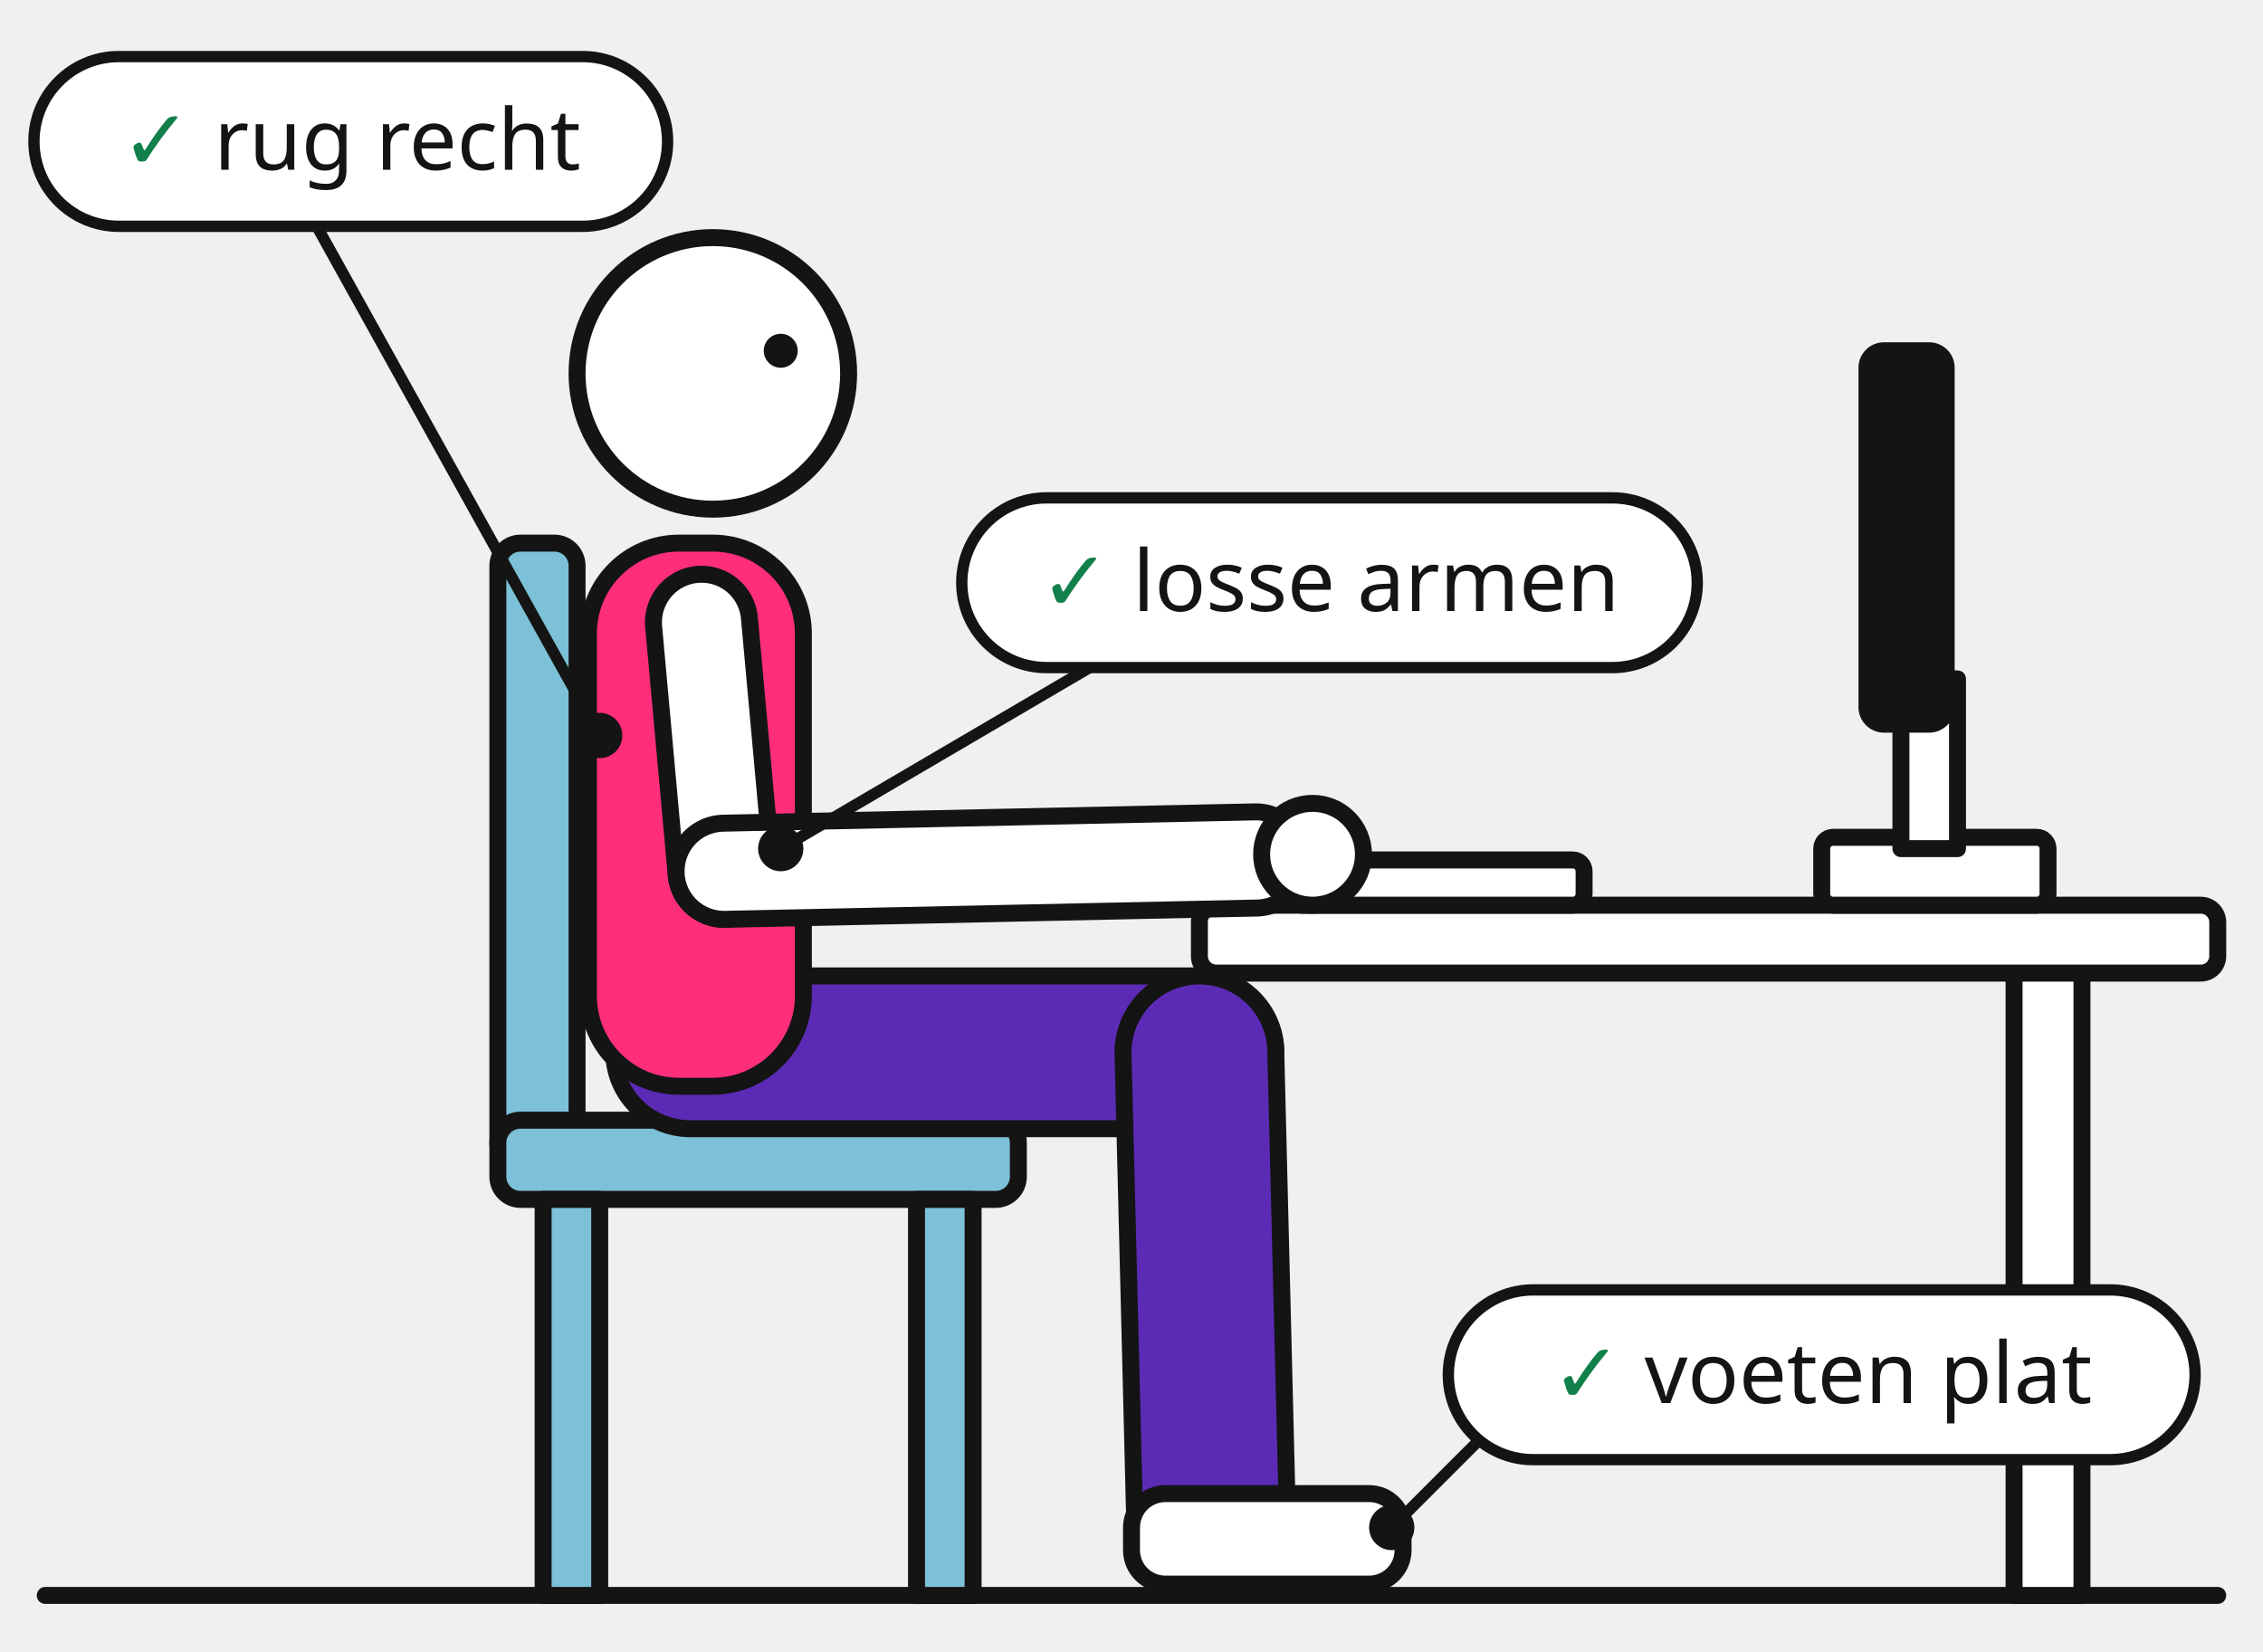
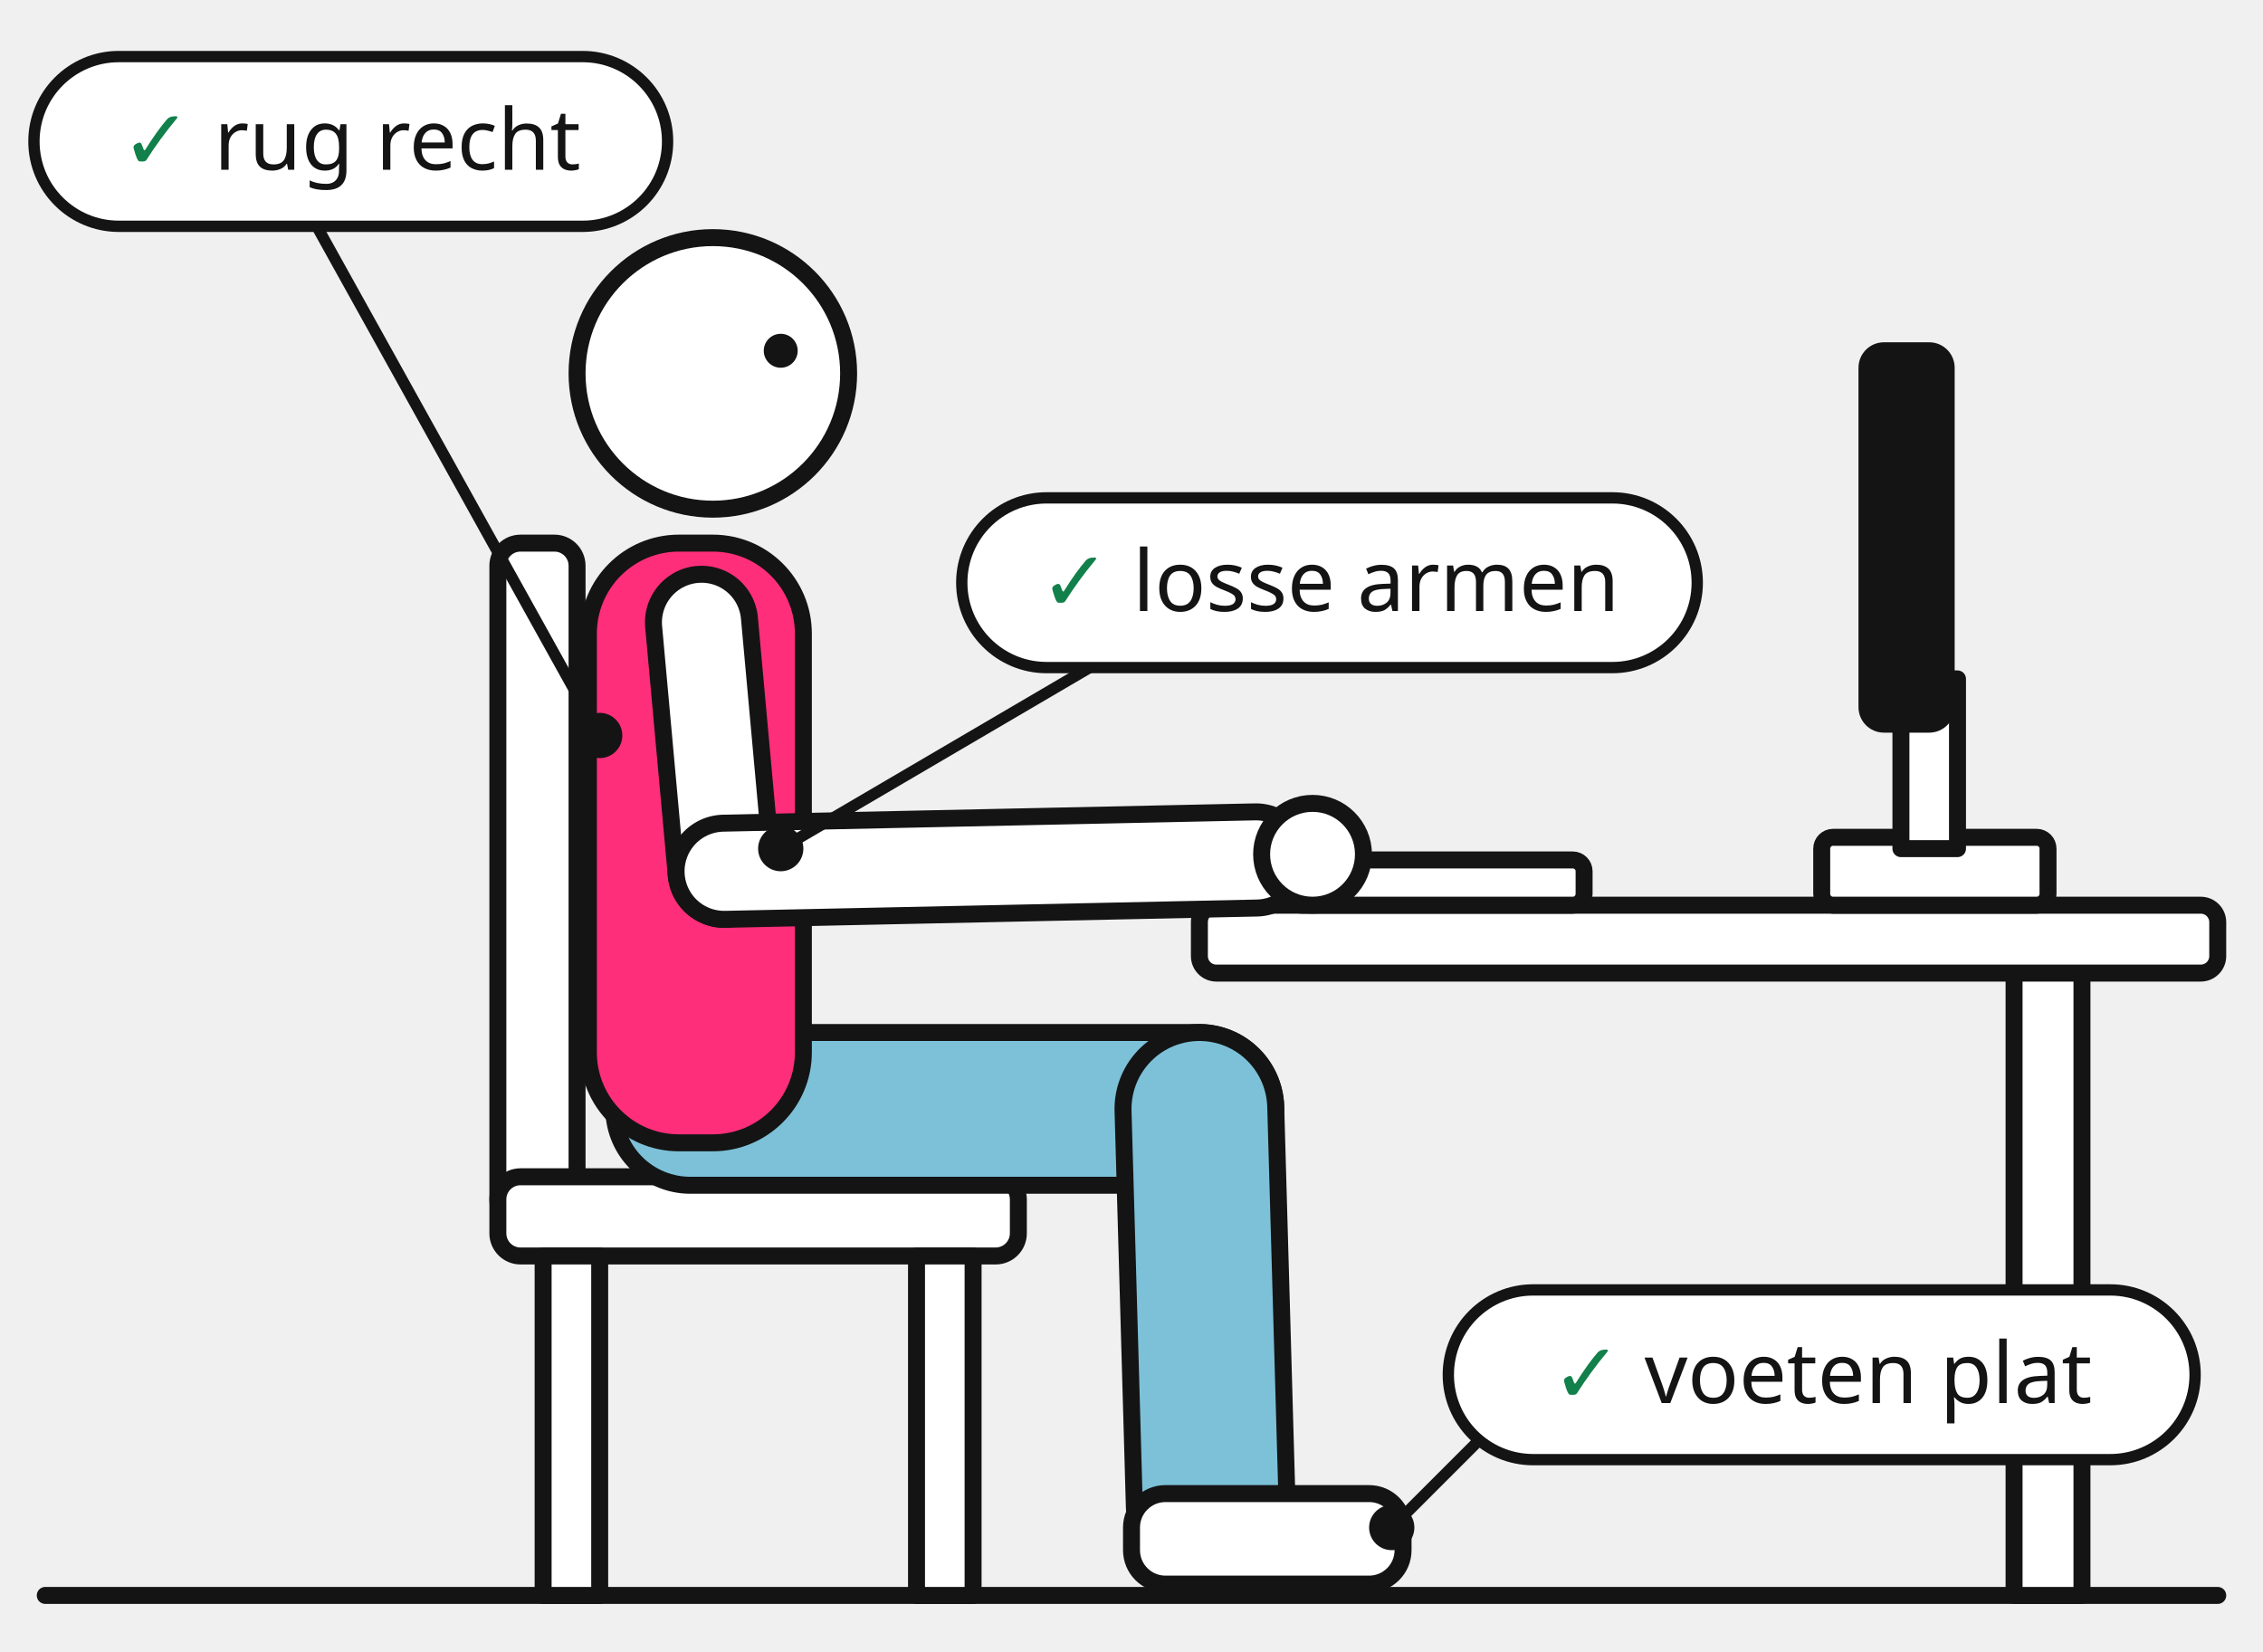
<svg xmlns="http://www.w3.org/2000/svg" viewBox="0 0 400 292">
  <line x1="8" y1="282" x2="392" y2="282" stroke="#141414" stroke-width="3" stroke-linecap="round" />
  <g stroke="#141414" stroke-width="3" stroke-linejoin="round">
    <rect x="356" y="166" width="12" height="116" fill="#ffffff" />
    <rect x="212" y="160" width="180" height="12" rx="3" fill="#ffffff" />
    <rect x="228" y="152" width="52" height="8" rx="2" fill="#ffffff" />
    <rect x="322" y="148" width="40" height="12" rx="2" fill="#ffffff" />
    <rect x="336" y="120" width="10" height="30" fill="#ffffff" />
    <rect x="330" y="62" width="14" height="66" rx="3" fill="#141414" />
-     <rect x="88" y="96" width="14" height="110" rx="4" fill="#7cc1d8" />
-     <rect x="88" y="198" width="92" height="14" rx="4" fill="#7cc1d8" />
-     <rect x="96" y="212" width="10" height="70" fill="#7cc1d8" />
-     <rect x="162" y="212" width="10" height="70" fill="#7cc1d8" />
+     <rect x="88" y="96" width="14" height="120" rx="4" fill="#ffffff" />
+     <rect x="88" y="208" width="92" height="14" rx="4" fill="#ffffff" />
+     <rect x="96" y="222" width="10" height="60" fill="#ffffff" />
+     <rect x="162" y="222" width="10" height="60" fill="#ffffff" />
  </g>
  <g stroke-linecap="round">
-     <line x1="122" y1="186" x2="212" y2="186" stroke="#141414" stroke-width="30" />
-     <line x1="122" y1="186" x2="212" y2="186" stroke="#5b2bb5" stroke-width="24" />
-     <line x1="212" y1="186" x2="214" y2="266" stroke="#141414" stroke-width="30" />
-     <line x1="212" y1="186" x2="214" y2="266" stroke="#5b2bb5" stroke-width="24" />
+     <line x1="122" y1="196" x2="212" y2="196" stroke="#141414" stroke-width="30" />
+     <line x1="122" y1="196" x2="212" y2="196" stroke="#7cc1d8" stroke-width="24" />
+     <line x1="212" y1="196" x2="214" y2="266" stroke="#141414" stroke-width="30" />
+     <line x1="212" y1="196" x2="214" y2="266" stroke="#7cc1d8" stroke-width="24" />
  </g>
  <rect x="200" y="264" width="48" height="16" rx="6" fill="#ffffff" stroke="#141414" stroke-width="3" />
-   <rect x="104" y="96" width="38" height="96" rx="16" fill="#ff2e7a" stroke="#141414" stroke-width="3" />
+   <rect x="104" y="96" width="38" height="106" rx="16" fill="#ff2e7a" stroke="#141414" stroke-width="3" />
  <circle cx="126" cy="66" r="24" fill="#ffffff" stroke="#141414" stroke-width="3" />
  <circle cx="138" cy="62" r="3" fill="#141414" />
  <g stroke-linecap="round">
    <line x1="124" y1="110" x2="128" y2="154" stroke="#141414" stroke-width="20" />
    <line x1="124" y1="110" x2="128" y2="154" stroke="#ffffff" stroke-width="14" />
    <line x1="128" y1="154" x2="222" y2="152" stroke="#141414" stroke-width="20" />
    <line x1="128" y1="154" x2="222" y2="152" stroke="#ffffff" stroke-width="14" />
  </g>
  <circle cx="232" cy="151" r="9" fill="#ffffff" stroke="#141414" stroke-width="3" />
  <line x1="56" y1="40" x2="106" y2="130" stroke="#141414" stroke-width="2" stroke-linecap="round" />
  <circle cx="106" cy="130" r="4" fill="#141414" />
  <rect x="6" y="10" width="112" height="30" rx="15" fill="#ffffff" stroke="#141414" stroke-width="2" />
  <text x="62" y="30" text-anchor="middle" font-family="Atkinson Hyperlegible, Verdana, sans-serif" font-size="15" font-weight="400" fill="#141414">
    <tspan fill="#12804a" font-weight="700">✓</tspan> rug recht</text>
  <line x1="196" y1="116" x2="138" y2="150" stroke="#141414" stroke-width="2" stroke-linecap="round" />
  <circle cx="138" cy="150" r="4" fill="#141414" />
  <rect x="170" y="88" width="130" height="30" rx="15" fill="#ffffff" stroke="#141414" stroke-width="2" />
  <text x="235" y="108" text-anchor="middle" font-family="Atkinson Hyperlegible, Verdana, sans-serif" font-size="15" font-weight="400" fill="#141414">
    <tspan fill="#12804a" font-weight="700">✓</tspan> losse armen</text>
  <line x1="262" y1="254" x2="246" y2="270" stroke="#141414" stroke-width="2" stroke-linecap="round" />
  <circle cx="246" cy="270" r="4" fill="#141414" />
  <rect x="256" y="228" width="132" height="30" rx="15" fill="#ffffff" stroke="#141414" stroke-width="2" />
  <text x="322" y="248" text-anchor="middle" font-family="Atkinson Hyperlegible, Verdana, sans-serif" font-size="15" font-weight="400" fill="#141414">
    <tspan fill="#12804a" font-weight="700">✓</tspan> voeten plat</text>
</svg>
